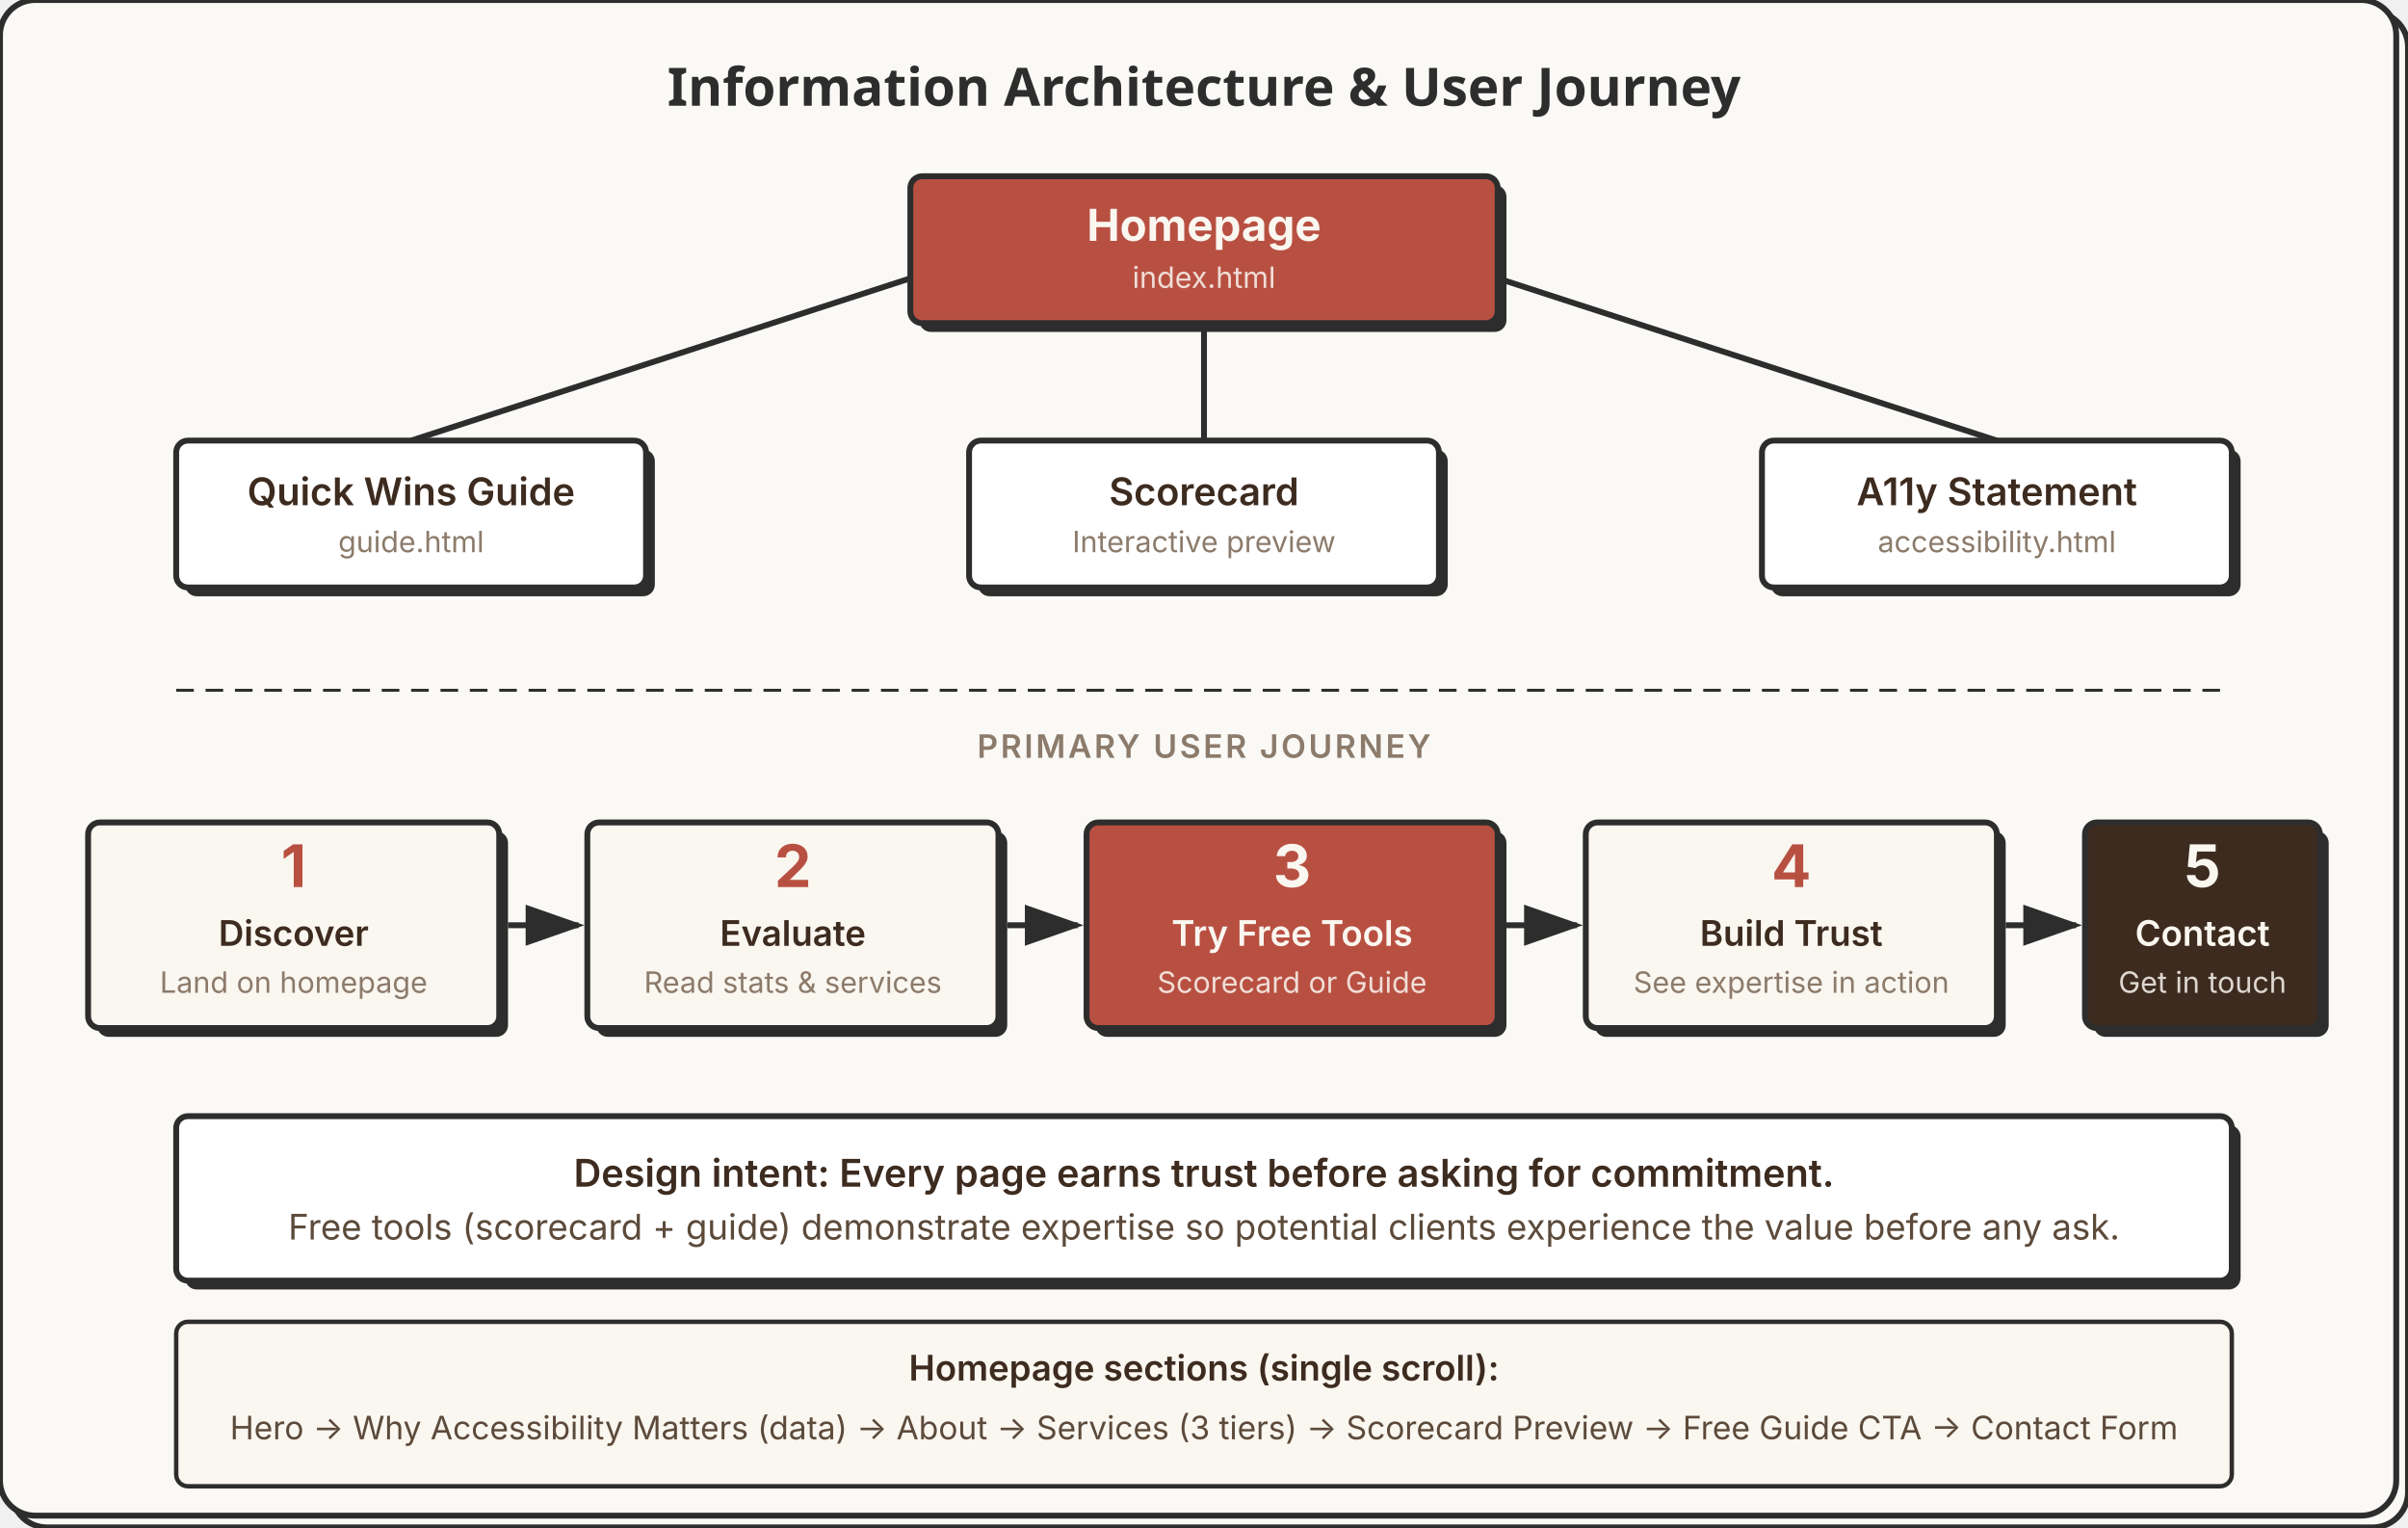
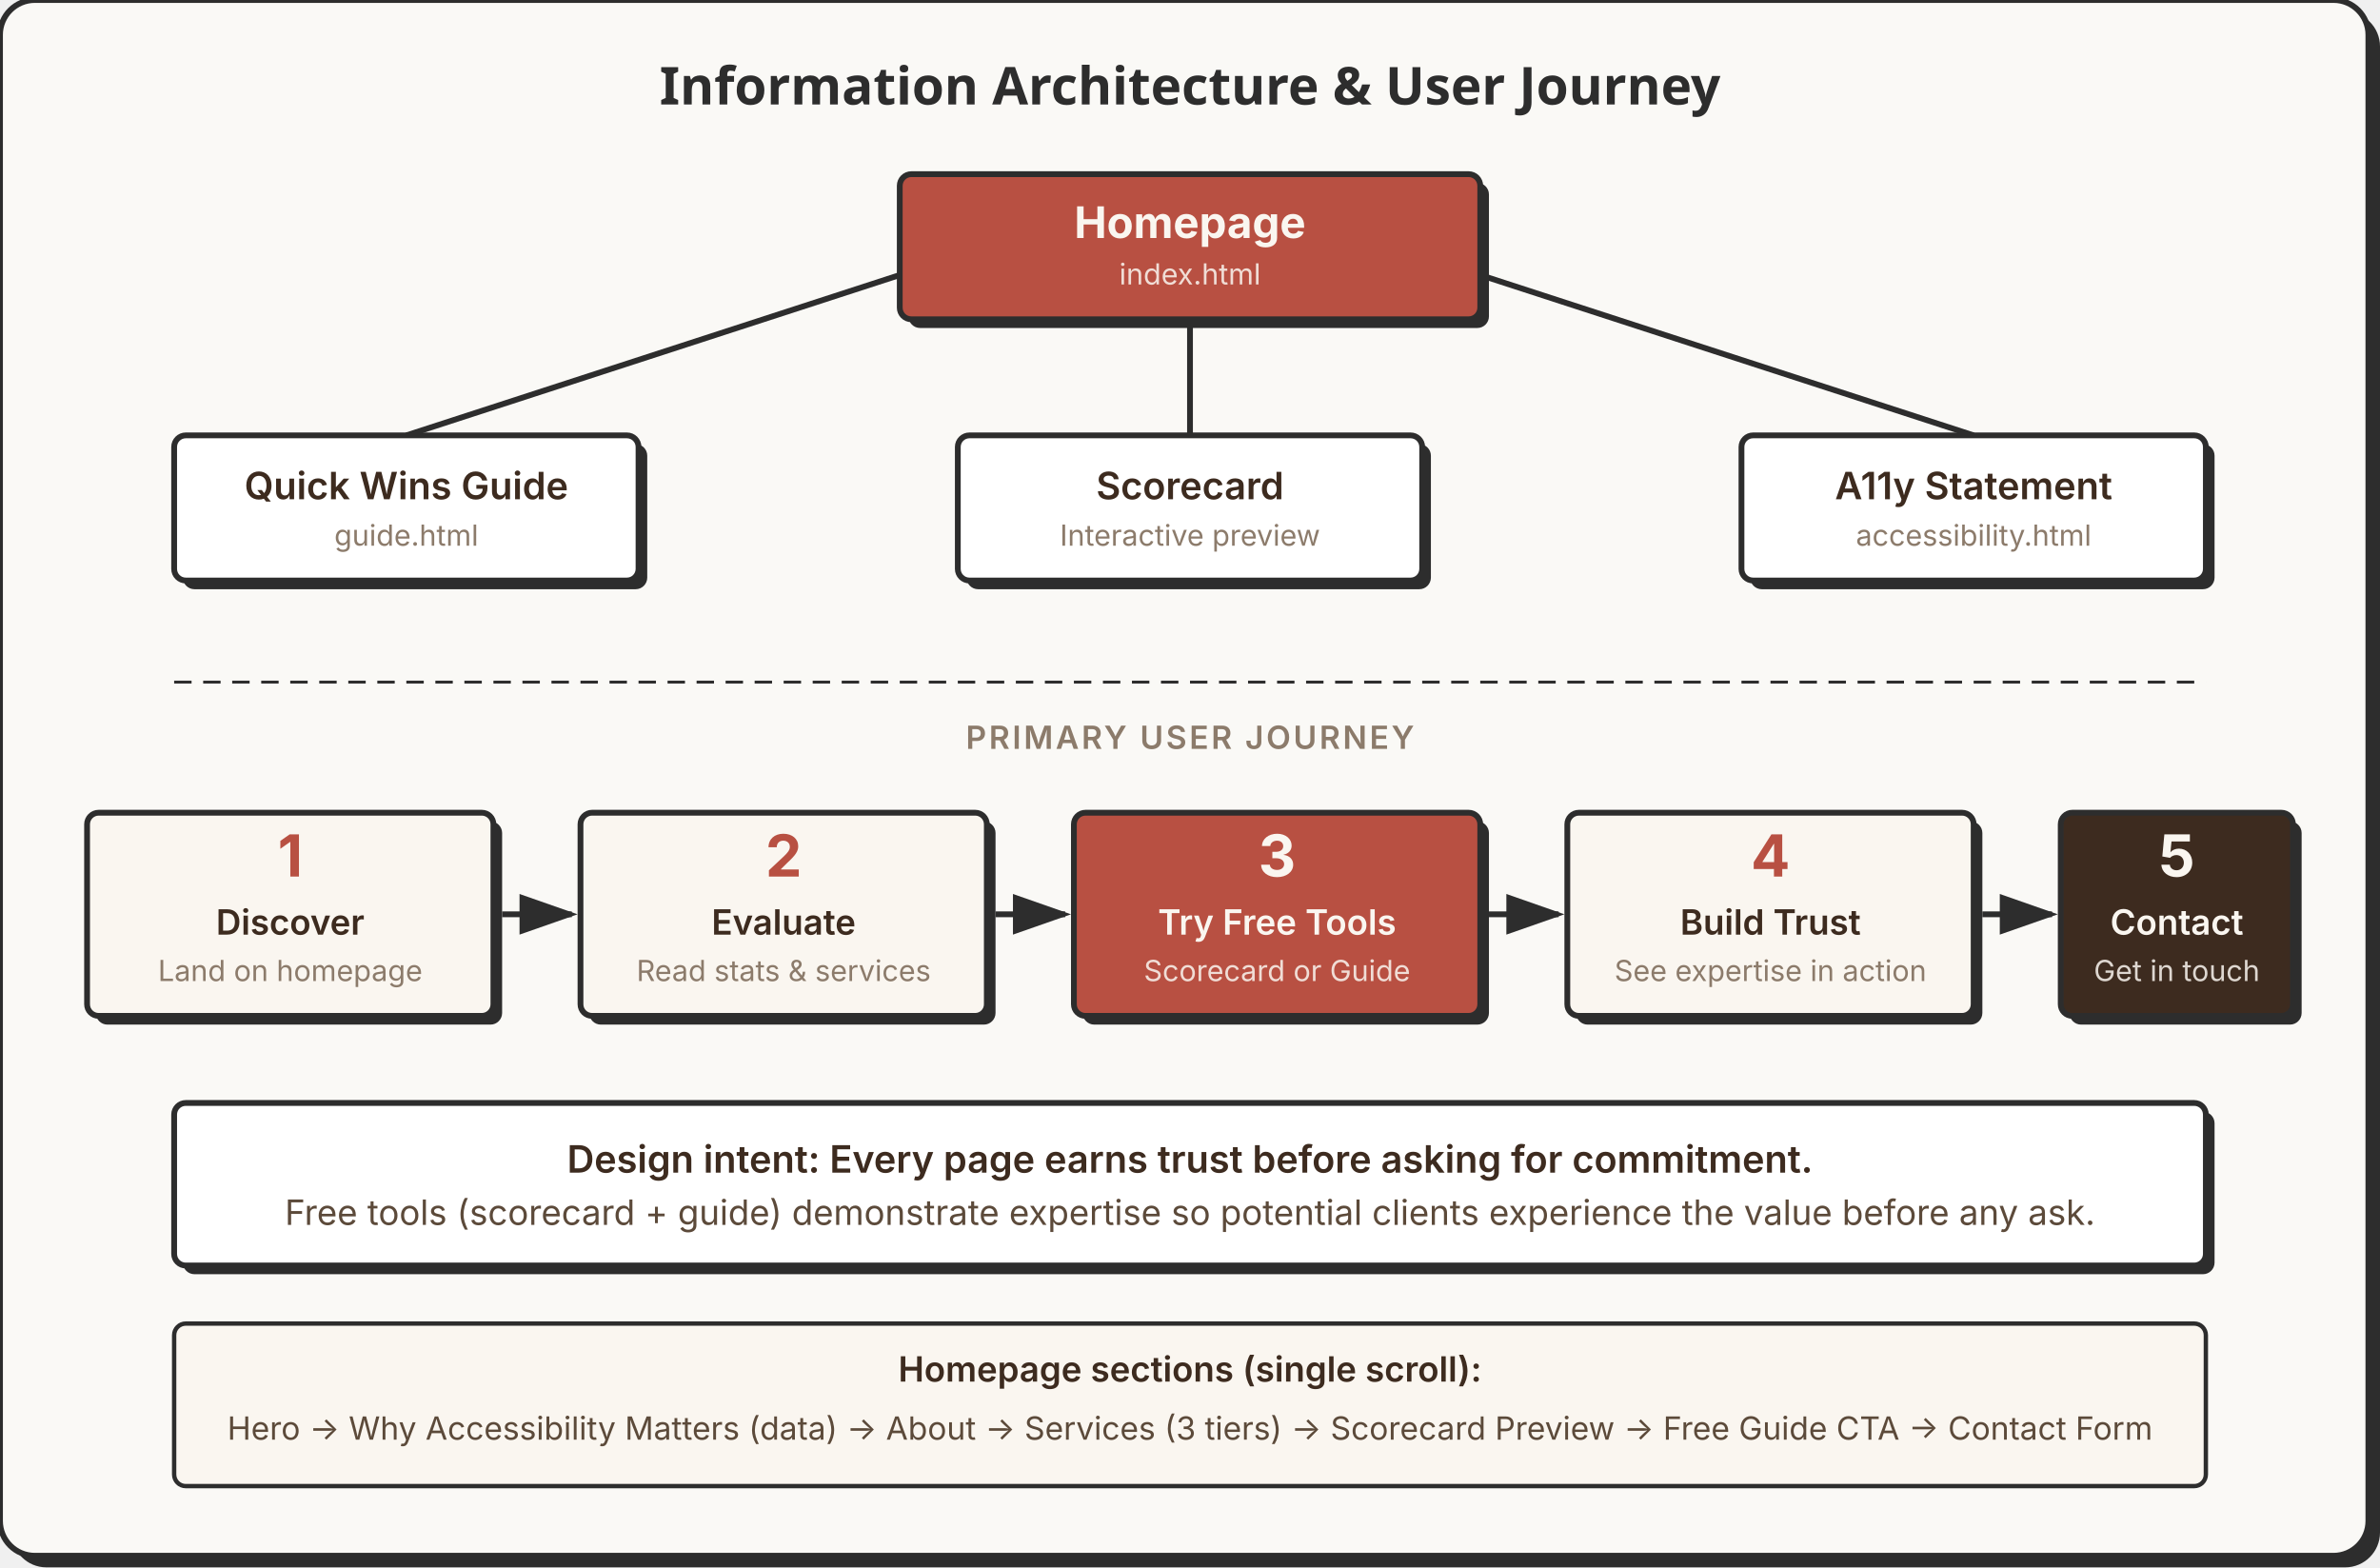
- <svg xmlns="http://www.w3.org/2000/svg" viewBox="0 0 820 520" font-family="Commissioner, Inter, sans-serif">
-   <rect x="0" y="0" width="816" height="516" rx="12" fill="#faf9f6" stroke="#2d2d2d" stroke-width="2" transform="translate(4,4)" />
-   <rect width="816" height="516" rx="12" fill="#faf9f6" stroke="#2d2d2d" stroke-width="2" />
+ <svg xmlns="http://www.w3.org/2000/svg" viewBox="0 0 820 540" font-family="Commissioner, Inter, sans-serif">
+   <rect x="4" y="4" width="816" height="536" rx="12" fill="#2d2d2d" />
+   <rect width="816" height="536" rx="12" fill="#faf9f6" stroke="#2d2d2d" stroke-width="2" />
  <text x="410" y="36" text-anchor="middle" font-family="Bricolage Grotesque, Raleway, sans-serif" font-weight="700" font-size="18" fill="#2d2d2d">Information Architecture &amp; User Journey</text>
  <line x1="340" y1="85" x2="140" y2="150" stroke="#2d2d2d" stroke-width="2" />
  <line x1="410" y1="110" x2="410" y2="150" stroke="#2d2d2d" stroke-width="2" />
  <line x1="480" y1="85" x2="680" y2="150" stroke="#2d2d2d" stroke-width="2" />
-   <rect x="310" y="60" width="200" height="50" rx="4" fill="#2d2d2d" transform="translate(3,3)" />
+   <rect x="313" y="63" width="200" height="50" rx="4" fill="#2d2d2d" />
  <rect x="310" y="60" width="200" height="50" rx="4" fill="#B85042" stroke="#2d2d2d" stroke-width="2" />
  <text x="410" y="82" text-anchor="middle" font-weight="700" font-size="15" fill="#FAF6F0">Homepage</text>
  <text x="410" y="98" text-anchor="middle" font-size="10" fill="#FAF6F0" opacity="0.85">index.html</text>
-   <rect x="60" y="150" width="160" height="50" rx="4" fill="#2d2d2d" transform="translate(3,3)" />
+   <rect x="63" y="153" width="160" height="50" rx="4" fill="#2d2d2d" />
  <rect x="60" y="150" width="160" height="50" rx="4" fill="#ffffff" stroke="#2d2d2d" stroke-width="2" />
  <text x="140" y="172" text-anchor="middle" font-weight="600" font-size="13" fill="#3D2B1F">Quick Wins Guide</text>
  <text x="140" y="188" text-anchor="middle" font-size="10" fill="#8C7B6B">guide.html</text>
-   <rect x="330" y="150" width="160" height="50" rx="4" fill="#2d2d2d" transform="translate(3,3)" />
+   <rect x="333" y="153" width="160" height="50" rx="4" fill="#2d2d2d" />
  <rect x="330" y="150" width="160" height="50" rx="4" fill="#ffffff" stroke="#2d2d2d" stroke-width="2" />
  <text x="410" y="172" text-anchor="middle" font-weight="600" font-size="13" fill="#3D2B1F">Scorecard</text>
  <text x="410" y="188" text-anchor="middle" font-size="10" fill="#8C7B6B">Interactive preview</text>
-   <rect x="600" y="150" width="160" height="50" rx="4" fill="#2d2d2d" transform="translate(3,3)" />
+   <rect x="603" y="153" width="160" height="50" rx="4" fill="#2d2d2d" />
  <rect x="600" y="150" width="160" height="50" rx="4" fill="#ffffff" stroke="#2d2d2d" stroke-width="2" />
  <text x="680" y="172" text-anchor="middle" font-weight="600" font-size="13" fill="#3D2B1F">A11y Statement</text>
  <text x="680" y="188" text-anchor="middle" font-size="10" fill="#8C7B6B">accessibility.html</text>
  <line x1="60" y1="235" x2="760" y2="235" stroke="#2d2d2d" stroke-width="1" stroke-dasharray="6,4" />
  <text x="410" y="258" text-anchor="middle" font-size="11" fill="#8C7B6B" letter-spacing="0.08em" font-weight="600">PRIMARY USER JOURNEY</text>
-   <rect x="30" y="280" width="140" height="70" rx="4" fill="#2d2d2d" transform="translate(3,3)" />
+   <rect x="33" y="283" width="140" height="70" rx="4" fill="#2d2d2d" />
  <rect x="30" y="280" width="140" height="70" rx="4" fill="#FAF6F0" stroke="#2d2d2d" stroke-width="2" />
  <text x="100" y="302" text-anchor="middle" font-weight="700" font-size="20" fill="#B85042">1</text>
  <text x="100" y="322" text-anchor="middle" font-weight="600" font-size="12" fill="#3D2B1F">Discover</text>
  <text x="100" y="338" text-anchor="middle" font-size="10" fill="#8C7B6B">Land on homepage</text>
  <line x1="173" y1="315" x2="197" y2="315" stroke="#2d2d2d" stroke-width="2" marker-end="url(#arrowhead)" />
-   <rect x="200" y="280" width="140" height="70" rx="4" fill="#2d2d2d" transform="translate(3,3)" />
+   <rect x="203" y="283" width="140" height="70" rx="4" fill="#2d2d2d" />
  <rect x="200" y="280" width="140" height="70" rx="4" fill="#FAF6F0" stroke="#2d2d2d" stroke-width="2" />
  <text x="270" y="302" text-anchor="middle" font-weight="700" font-size="20" fill="#B85042">2</text>
  <text x="270" y="322" text-anchor="middle" font-weight="600" font-size="12" fill="#3D2B1F">Evaluate</text>
  <text x="270" y="338" text-anchor="middle" font-size="10" fill="#8C7B6B">Read stats &amp; services</text>
  <line x1="343" y1="315" x2="367" y2="315" stroke="#2d2d2d" stroke-width="2" marker-end="url(#arrowhead)" />
-   <rect x="370" y="280" width="140" height="70" rx="4" fill="#2d2d2d" transform="translate(3,3)" />
+   <rect x="373" y="283" width="140" height="70" rx="4" fill="#2d2d2d" />
  <rect x="370" y="280" width="140" height="70" rx="4" fill="#B85042" stroke="#2d2d2d" stroke-width="2" />
  <text x="440" y="302" text-anchor="middle" font-weight="700" font-size="20" fill="#FAF6F0">3</text>
  <text x="440" y="322" text-anchor="middle" font-weight="600" font-size="12" fill="#FAF6F0">Try Free Tools</text>
  <text x="440" y="338" text-anchor="middle" font-size="10" fill="#FAF6F0" opacity="0.85">Scorecard or Guide</text>
  <line x1="513" y1="315" x2="537" y2="315" stroke="#2d2d2d" stroke-width="2" marker-end="url(#arrowhead)" />
-   <rect x="540" y="280" width="140" height="70" rx="4" fill="#2d2d2d" transform="translate(3,3)" />
+   <rect x="543" y="283" width="140" height="70" rx="4" fill="#2d2d2d" />
  <rect x="540" y="280" width="140" height="70" rx="4" fill="#FAF6F0" stroke="#2d2d2d" stroke-width="2" />
  <text x="610" y="302" text-anchor="middle" font-weight="700" font-size="20" fill="#B85042">4</text>
  <text x="610" y="322" text-anchor="middle" font-weight="600" font-size="12" fill="#3D2B1F">Build Trust</text>
  <text x="610" y="338" text-anchor="middle" font-size="10" fill="#8C7B6B">See expertise in action</text>
  <line x1="683" y1="315" x2="707" y2="315" stroke="#2d2d2d" stroke-width="2" marker-end="url(#arrowhead)" />
-   <rect x="710" y="280" width="80" height="70" rx="4" fill="#2d2d2d" transform="translate(3,3)" />
+   <rect x="713" y="283" width="80" height="70" rx="4" fill="#2d2d2d" />
  <rect x="710" y="280" width="80" height="70" rx="4" fill="#3D2B1F" stroke="#2d2d2d" stroke-width="2" />
  <text x="750" y="302" text-anchor="middle" font-weight="700" font-size="20" fill="#FAF6F0">5</text>
  <text x="750" y="322" text-anchor="middle" font-weight="600" font-size="12" fill="#FAF6F0">Contact</text>
  <text x="750" y="338" text-anchor="middle" font-size="10" fill="#FAF6F0" opacity="0.85">Get in touch</text>
-   <rect x="60" y="380" width="700" height="56" rx="4" fill="#2d2d2d" transform="translate(3,3)" />
+   <rect x="63" y="383" width="700" height="56" rx="4" fill="#2d2d2d" />
  <rect x="60" y="380" width="700" height="56" rx="4" fill="#ffffff" stroke="#2d2d2d" stroke-width="2" />
  <text x="410" y="404" text-anchor="middle" font-weight="600" font-size="13" fill="#3D2B1F">Design intent: Every page earns trust before asking for commitment.</text>
  <text x="410" y="422" text-anchor="middle" font-size="12" fill="#5C4A3A">Free tools (scorecard + guide) demonstrate expertise so potential clients experience the value before any ask.</text>
-   <rect x="60" y="450" width="700" height="56" rx="4" fill="#FAF6F0" stroke="#2d2d2d" stroke-width="1.5" />
-   <text x="410" y="470" text-anchor="middle" font-weight="600" font-size="12" fill="#3D2B1F">Homepage sections (single scroll):</text>
-   <text x="410" y="490" text-anchor="middle" font-size="11" fill="#5C4A3A">Hero → Why Accessibility Matters (data) → About → Services (3 tiers) → Scorecard Preview → Free Guide CTA → Contact Form</text>
+   <rect x="60" y="456" width="700" height="56" rx="4" fill="#FAF6F0" stroke="#2d2d2d" stroke-width="1.5" />
+   <text x="410" y="476" text-anchor="middle" font-weight="600" font-size="12" fill="#3D2B1F">Homepage sections (single scroll):</text>
+   <text x="410" y="496" text-anchor="middle" font-size="11" fill="#5C4A3A">Hero → Why Accessibility Matters (data) → About → Services (3 tiers) → Scorecard Preview → Free Guide CTA → Contact Form</text>
  <defs>
    <marker id="arrowhead" markerWidth="10" markerHeight="7" refX="9" refY="3.5" orient="auto">
      <polygon points="0 0, 10 3.5, 0 7" fill="#2d2d2d" />
    </marker>
  </defs>
</svg>
